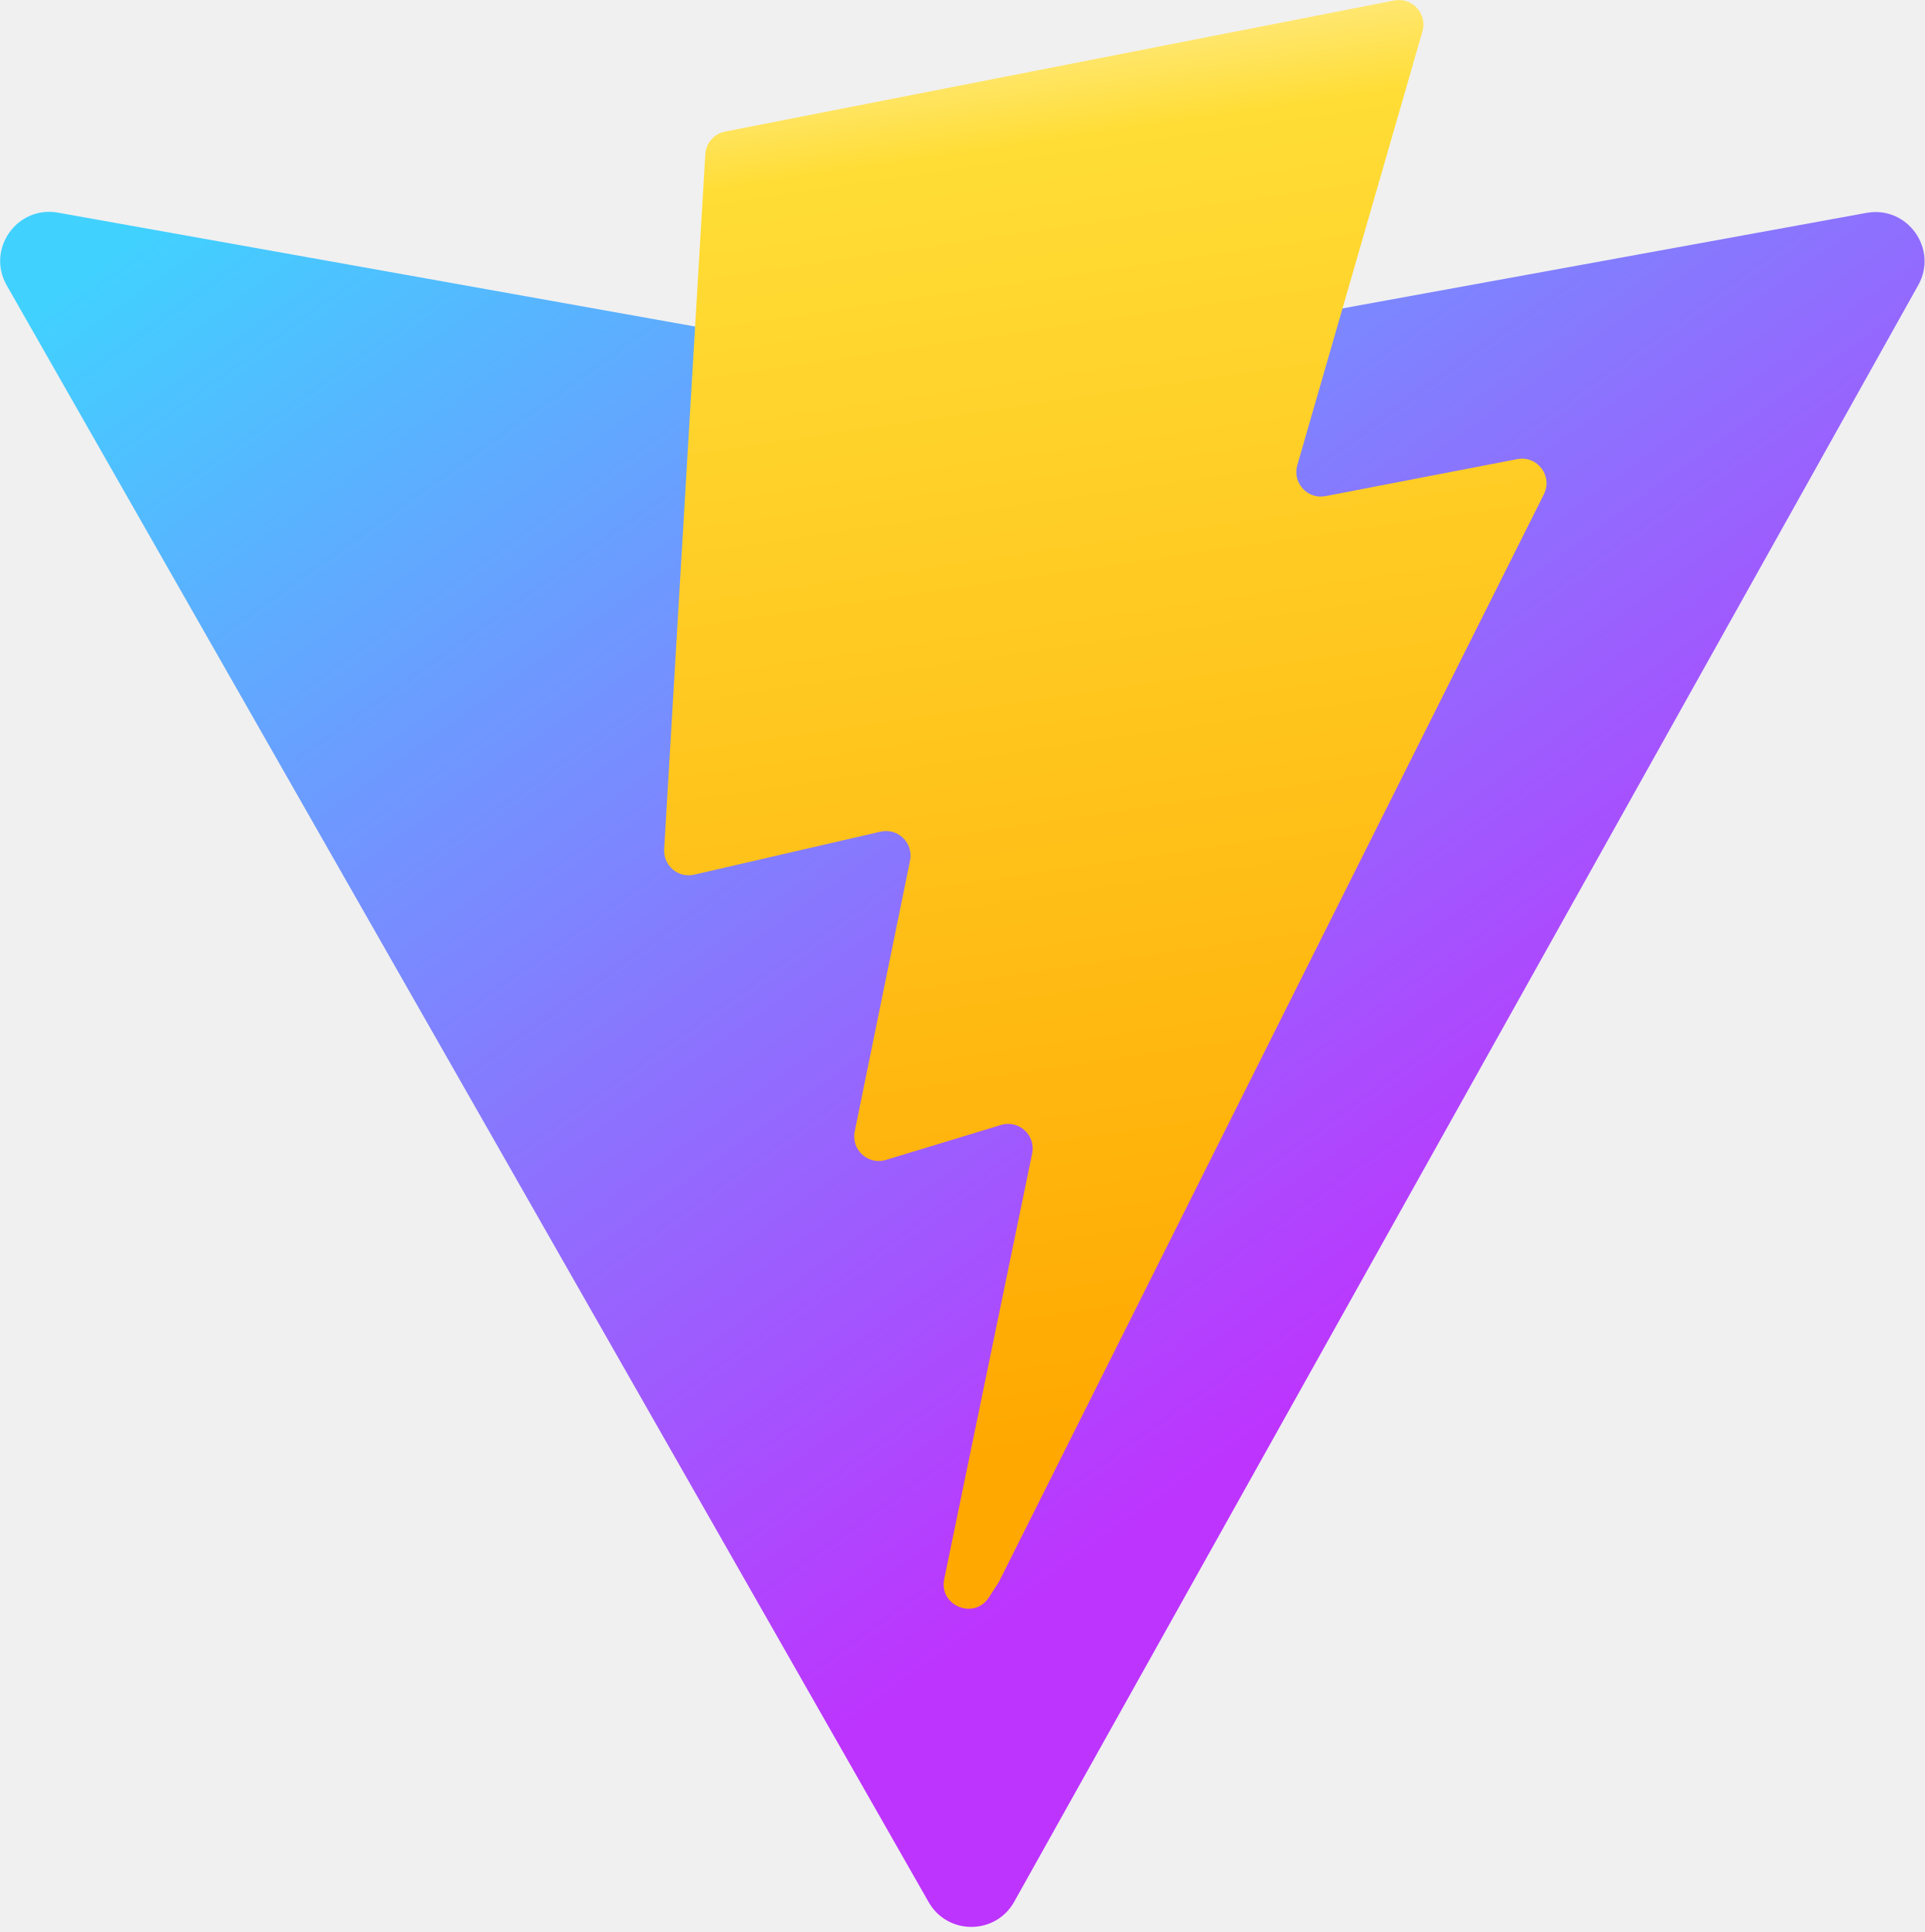
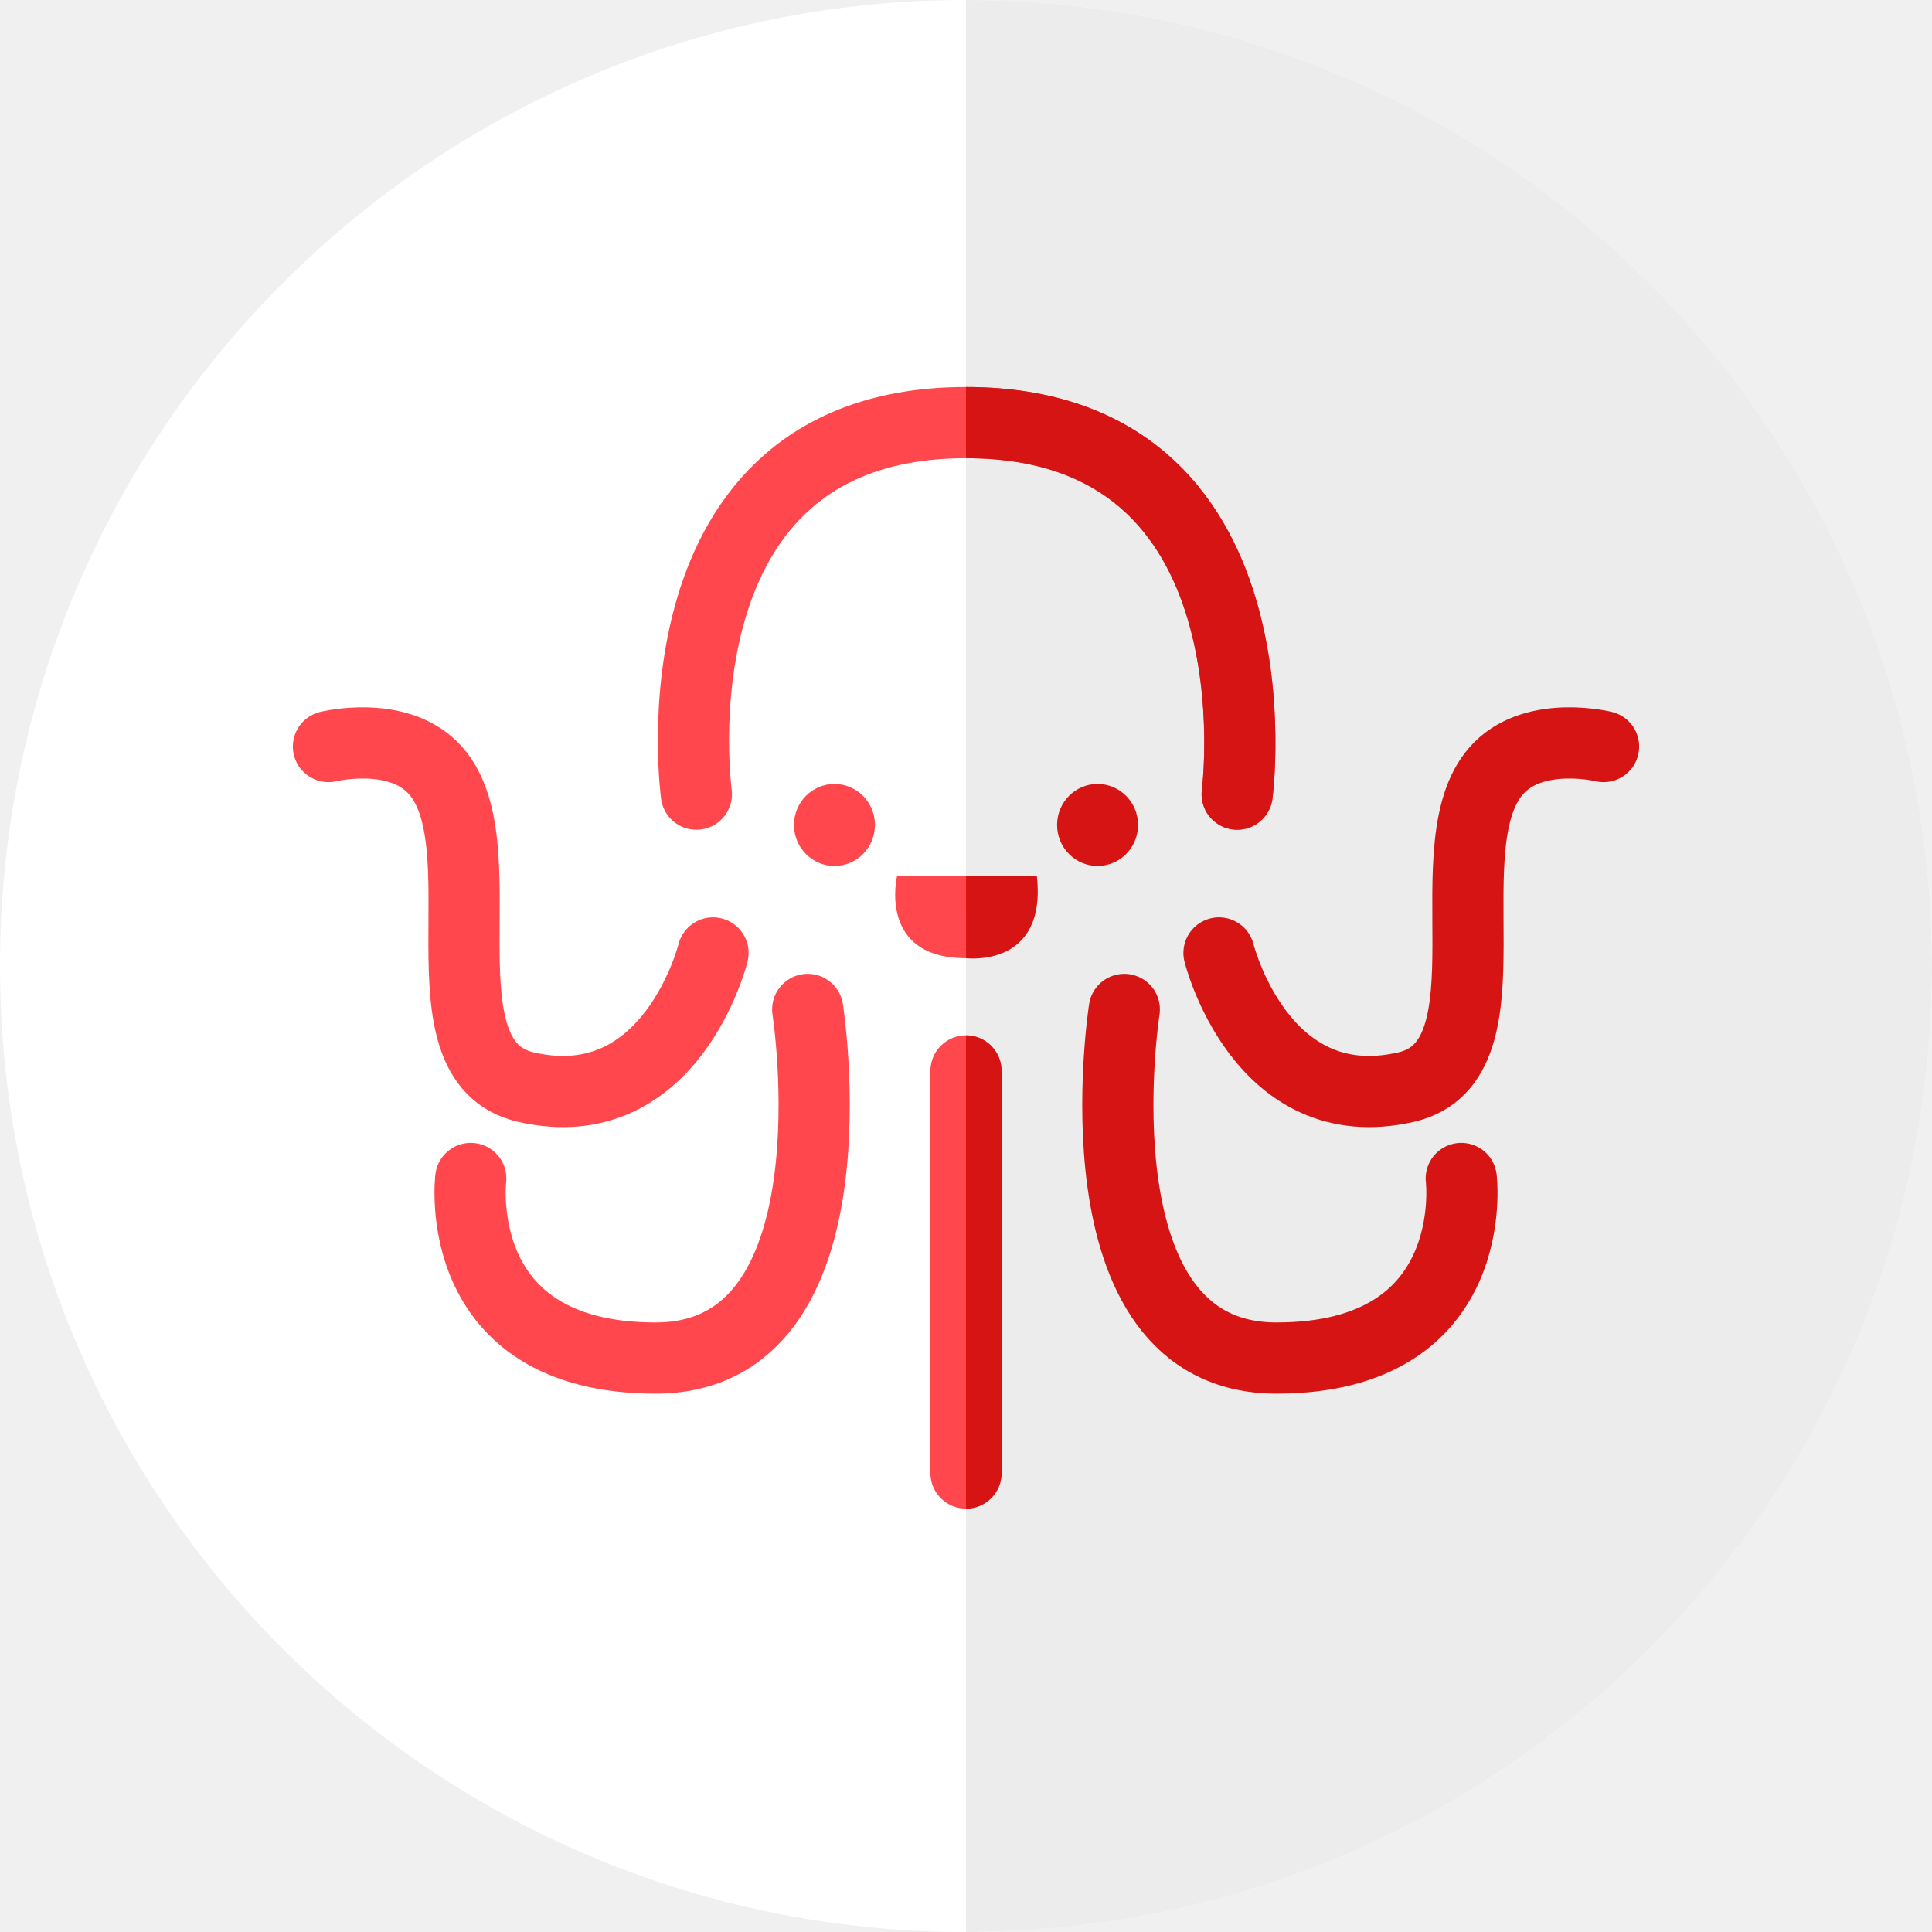
- <svg xmlns="http://www.w3.org/2000/svg" aria-hidden="true" role="img" class="iconify iconify--logos" width="31.88" height="32" preserveAspectRatio="xMidYMid meet" viewBox="0 0 256 257">
-   <defs>
-     <linearGradient id="IconifyId1813088fe1fbc01fb466" x1="-.828%" x2="57.636%" y1="7.652%" y2="78.411%">
-       <stop offset="0%" stop-color="#41D1FF" />
-       <stop offset="100%" stop-color="#BD34FE" />
-     </linearGradient>
-     <linearGradient id="IconifyId1813088fe1fbc01fb467" x1="43.376%" x2="50.316%" y1="2.242%" y2="89.03%">
-       <stop offset="0%" stop-color="#FFEA83" />
-       <stop offset="8.333%" stop-color="#FFDD35" />
-       <stop offset="100%" stop-color="#FFA800" />
-     </linearGradient>
-   </defs>
-   <path fill="url(#IconifyId1813088fe1fbc01fb466)" d="M255.153 37.938L134.897 252.976c-2.483 4.44-8.862 4.466-11.382.048L.875 37.958c-2.746-4.814 1.371-10.646 6.827-9.67l120.385 21.517a6.537 6.537 0 0 0 2.322-.004l117.867-21.483c5.438-.991 9.574 4.796 6.877 9.62Z" />
-   <path fill="url(#IconifyId1813088fe1fbc01fb467)" d="M185.432.063L96.44 17.501a3.268 3.268 0 0 0-2.634 3.014l-5.474 92.456a3.268 3.268 0 0 0 3.997 3.378l24.777-5.718c2.318-.535 4.413 1.507 3.936 3.838l-7.361 36.047c-.495 2.426 1.782 4.5 4.151 3.78l15.304-4.649c2.372-.72 4.652 1.36 4.15 3.788l-11.698 56.621c-.732 3.542 3.979 5.473 5.943 2.437l1.313-2.028l72.516-144.72c1.215-2.423-.88-5.186-3.54-4.672l-25.505 4.922c-2.396.462-4.435-1.77-3.759-4.114l16.646-57.705c.677-2.35-1.37-4.583-3.769-4.113Z" />
+ <svg xmlns="http://www.w3.org/2000/svg" width="228" height="228" viewBox="0 0 228 228" fill="none">
+   <circle cx="114" cy="114" r="114" fill="white" />
+   <path d="M228 114C228 176.96 176.96 228 114 228C114 228 114 176.96 114 114C114 51.039 114 0 114 0C176.96 0 228 51.039 228 114Z" fill="#ECECEC" />
+   <path d="M122.142 103.401H105.862C105.862 103.401 103.536 113.081 114.002 113.081C124.467 113.081 122.142 103.401 122.142 103.401Z" fill="#FF474D" />
+   <path d="M122.365 103.401H114.005L114.006 113.081C114.006 113.081 123.56 114.291 122.365 103.401Z" fill="#D61414" />
+   <path d="M143.857 112.461C143.857 112.461 148.763 132.235 165.935 128.295C179.3 125.229 168.388 99.063 176.974 90.537C181.378 86.164 189.24 88.101 189.24 88.101" stroke="#D61414" stroke-width="8.401" stroke-linecap="round" />
+   <path d="M84.145 112.461C84.145 112.461 79.239 132.235 62.067 128.295C48.702 125.229 59.613 99.063 51.027 90.537C46.624 86.164 38.762 88.101 38.762 88.101" stroke="#FF474D" stroke-width="8.401" stroke-linecap="round" />
+   <path d="M82.18 93.721C82.18 93.721 76.229 49.874 114 49.874C151.771 49.874 146.001 93.721 146.001 93.721" stroke="#FF474D" stroke-width="8.401" stroke-linecap="round" />
+   <path d="M114 45.674C124.315 45.674 132.048 48.694 137.677 53.544C143.238 58.336 146.4 64.615 148.189 70.594C149.977 76.574 150.46 82.474 150.512 86.82C150.538 89.008 150.456 90.837 150.365 92.131C150.319 92.779 150.272 93.296 150.234 93.659C150.216 93.841 150.2 93.984 150.188 94.087L150.173 94.21L150.168 94.248L150.166 94.261C150.166 94.261 150.165 94.27 146.055 93.729L150.165 94.27C149.862 96.57 147.752 98.189 145.452 97.886C143.154 97.584 141.536 95.477 141.835 93.18L141.836 93.17L141.844 93.105C141.852 93.041 141.863 92.939 141.878 92.799C141.906 92.52 141.946 92.095 141.985 91.544C142.062 90.441 142.135 88.844 142.112 86.921C142.066 83.046 141.63 77.984 140.14 73.002C138.65 68.019 136.173 63.337 132.193 59.908C128.28 56.536 122.57 54.075 114 54.075L114 45.674Z" fill="#D61414" />
+   <path d="M114 126.384V173.837" stroke="#FF474D" stroke-width="8.401" stroke-linecap="round" />
+   <path d="M113.999 122.184C116.319 122.184 118.2 124.065 118.2 126.385V173.838C118.2 176.157 116.319 178.038 113.999 178.038V122.184Z" fill="#D61414" />
+   <path d="M132.681 119.127C132.681 119.127 126.267 160.268 150.64 160.268C175.013 160.268 172.447 139.074 172.447 139.074" stroke="#D61414" stroke-width="8.401" stroke-linecap="round" />
+   <path d="M95.32 119.127C95.32 119.127 101.734 160.268 77.362 160.268C52.989 160.268 55.554 139.074 55.554 139.074" stroke="#FF474D" stroke-width="8.401" stroke-linecap="round" />
+   <ellipse cx="129.527" cy="97.355" rx="4.777" ry="4.84" fill="#D61414" />
+   <ellipse cx="98.477" cy="97.355" rx="4.777" ry="4.84" fill="#FF474D" />
</svg>
